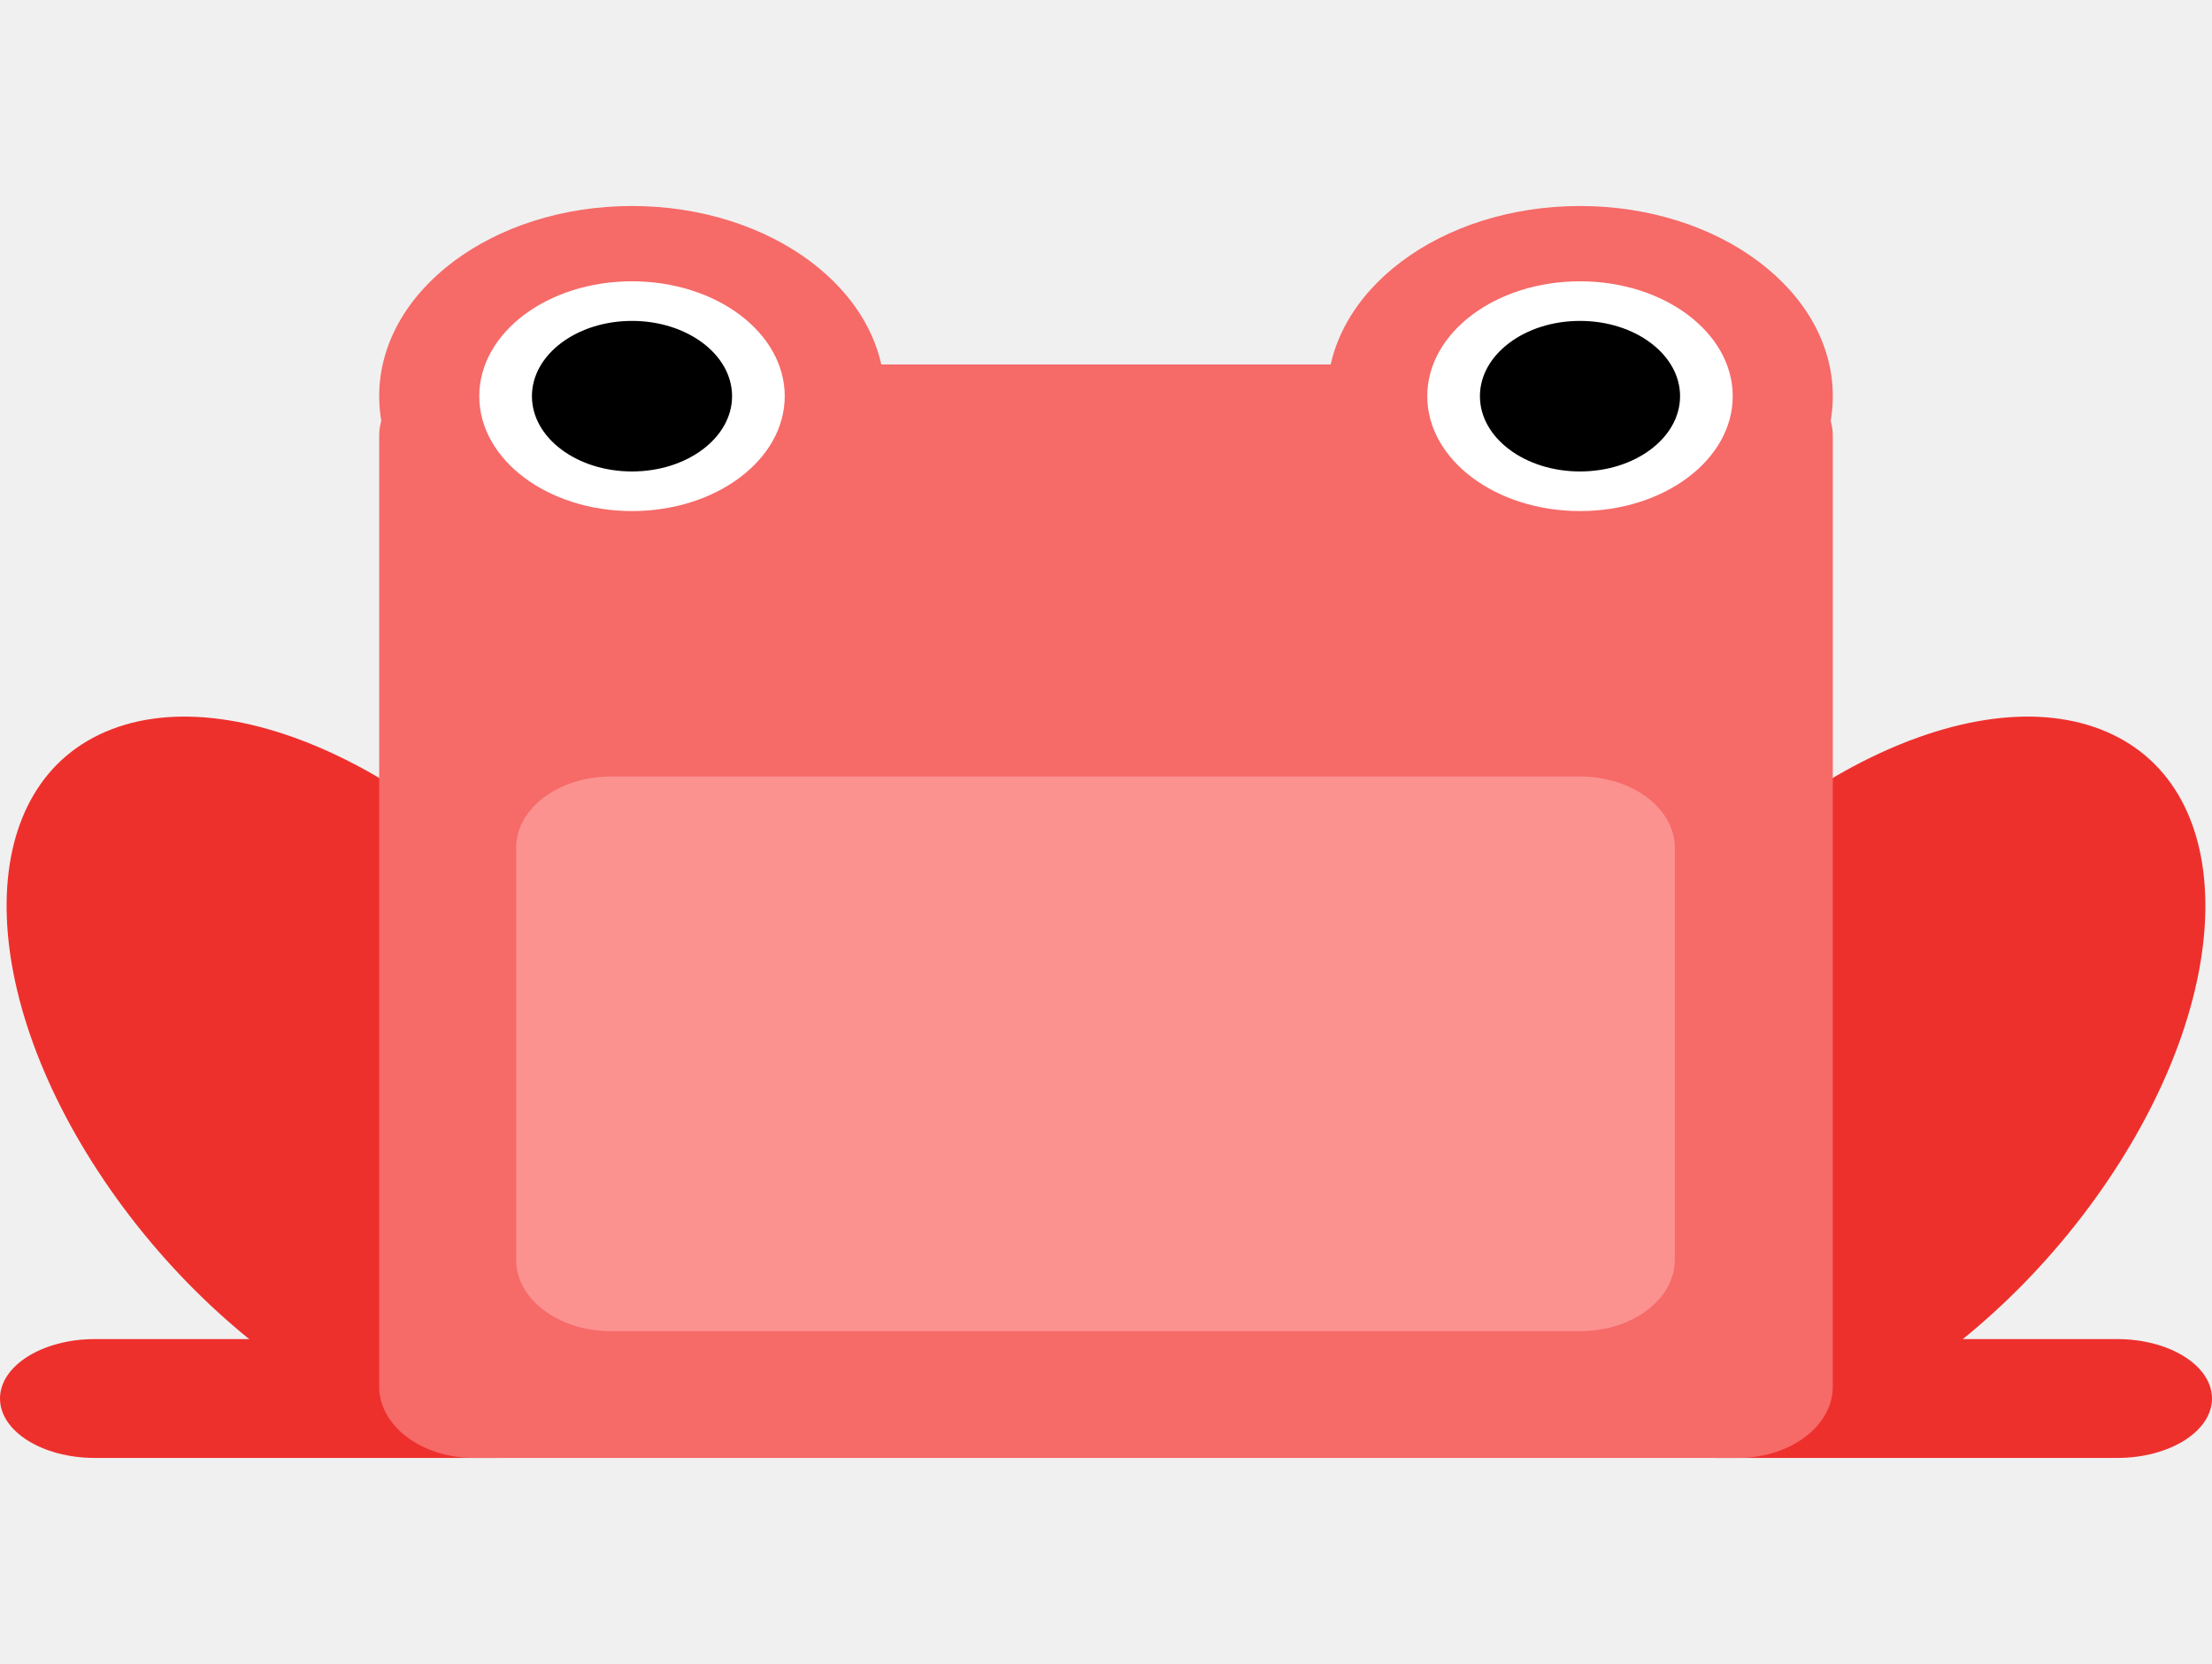
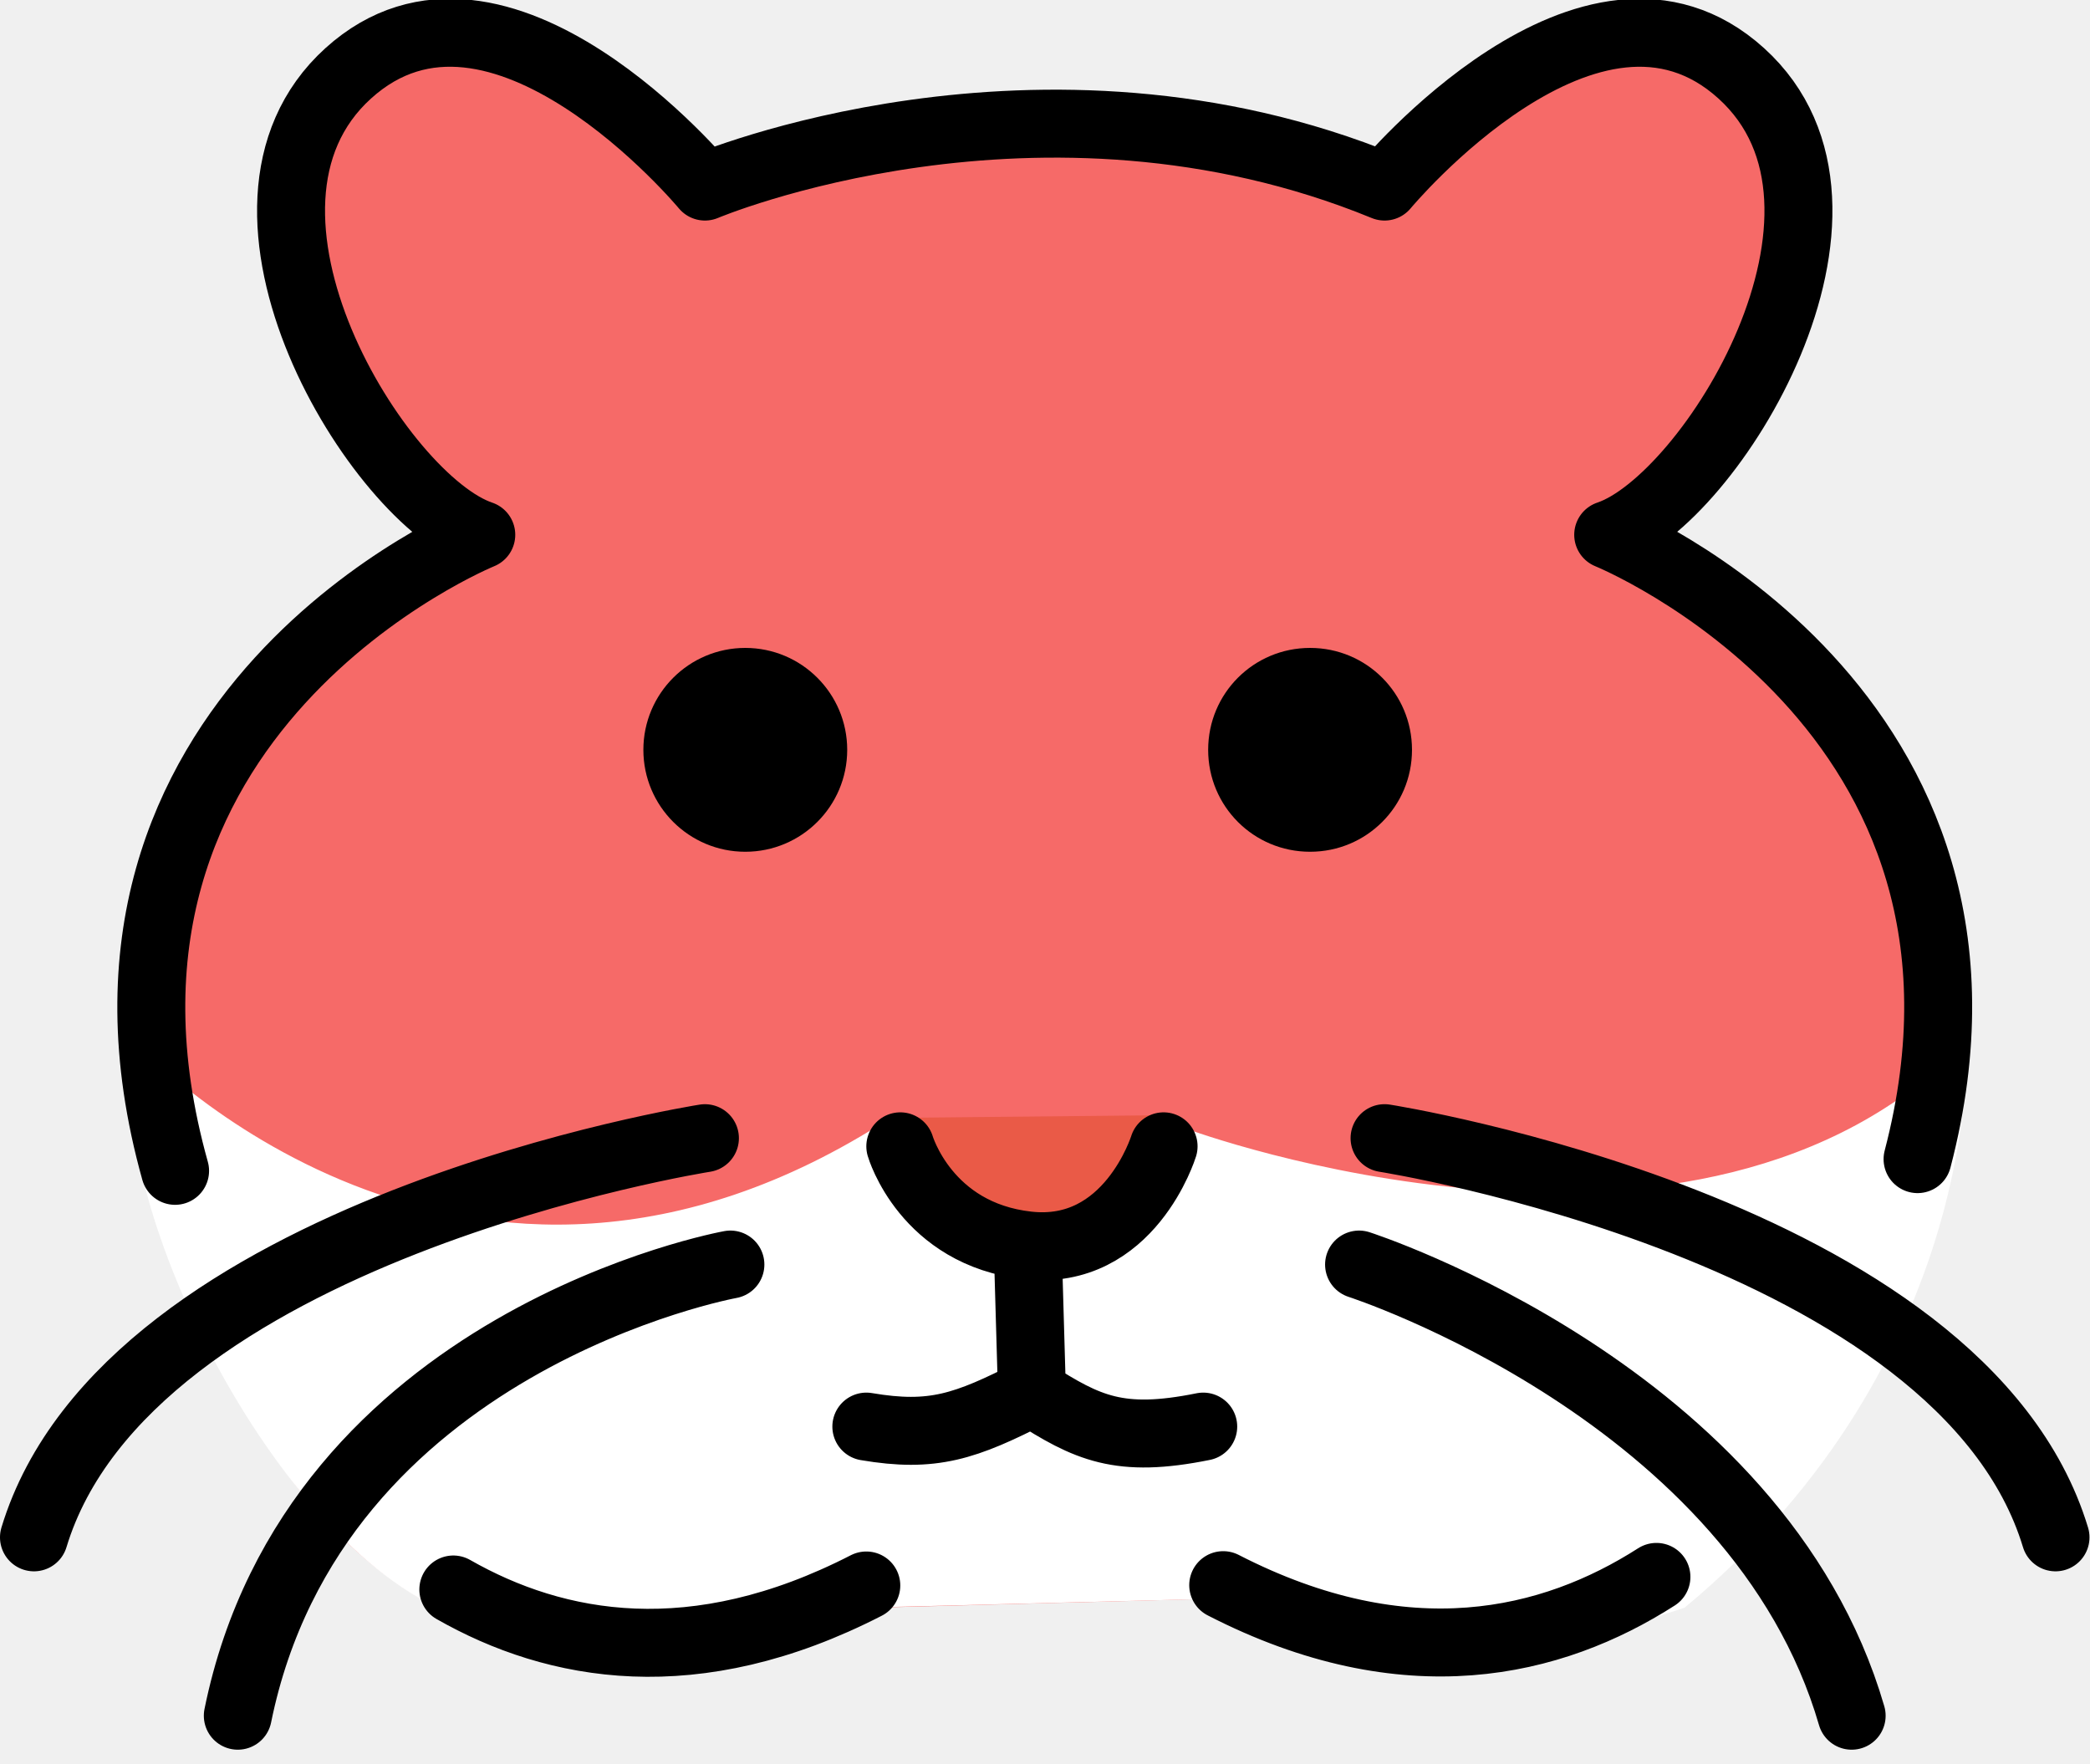
- <svg xmlns="http://www.w3.org/2000/svg" width="210px" height="158px" viewBox="0 0 210 210" preserveAspectRatio="none" version="1.1">
-   <defs />
-   <g id="Page-1" stroke="none" stroke-width="1" fill="none" fill-rule="evenodd" transform="translate(0, 26)">
-     <g id="frog-red" transform="translate(-13, 0)">
-       <circle id="Oval-29" fill="#F66A68" cx="73" cy="24" r="24" />
-       <circle id="Oval-29" fill="#F66A68" cx="163" cy="24" r="24" />
-       <g id="frog-green-+-Rectangle-30" transform="translate(0, 54)" fill="#EE302D">
-         <ellipse id="frog-green" transform="translate(46.53819, 57.02658) rotate(-27) translate(-46.53819, -57.02658) " cx="46.538" cy="57.027" rx="26.5" ry="50.5" />
-         <rect id="Rectangle-30" x="13" y="89" width="56" height="15" rx="9" />
-       </g>
-       <g id="frog-green-+-Rectangle-30" transform="translate(189, 111.5) scale(-1, 1) translate(-189, -111.5) translate(142, 54)" fill="#EE302D">
-         <ellipse id="frog-green" transform="translate(46.53819, 57.02658) rotate(-27) translate(-46.53819, -57.02658) " cx="46.538" cy="57.027" rx="26.5" ry="50.5" />
-         <rect id="Rectangle-30" x="13" y="89" width="56" height="15" rx="9" />
-       </g>
-       <rect id="Rectangle-30" fill="#F66A68" x="49" y="20" width="138" height="138" rx="9" />
-       <circle id="Oval-37" stroke="#FFFFFF" stroke-width="5" fill="#000000" cx="73" cy="24" r="12" />
-       <circle id="Oval-37" stroke="#FFFFFF" stroke-width="5" fill="#000000" cx="163" cy="24" r="12" />
-       <rect id="Rectangle-33" fill="#FB9290" x="62" y="72" width="110" height="70" rx="9" />
+ <svg xmlns="http://www.w3.org/2000/svg" xmlns:xlink="http://www.w3.org/1999/xlink" viewBox="0 0 128.167 108.125" fill="#fff" fill-rule="evenodd" stroke="#000" stroke-linecap="round" stroke-linejoin="round">
+   <use xlink:href="#A" x="2.083" y="1.042" />
+   <symbol id="A" overflow="visible">
+     <g stroke="none" fill-rule="nonzero">
+       <path d="M26.483 30.878S.442 37.649 8.254 72.024s33.333 28.125 33.333 28.125l9.896-2.604 19.792-.521s18.75 5.729 29.688-.521 16.146-25.521 16.146-25.521V56.399L111.9 44.94l-8.854-8.854-5.208-4.167s15.625-14.583 10.417-23.958-8.854-11.979-23.958.521l-2.604 2.083S61.379.67 41.067 10.045c0 0-10.417-16.667-24.479-6.25l-1.042 10.417s3.646 16.667 10.937 16.667z" fill="#F66A68" />
+       <path d="M6.342 62.995s19.965 21.527 46.181 4.515c0 0 2.431 9.202 7.985 7.813s10.244-7.119 10.244-7.119 31.423 11.631 47.744-5.381c0 0 1.129 19.444-17.275 34.723 0 0-16.927 6.077-29.948-.521l-20.485.521s-15.798 5.556-26.735-.348S3.913 70.462 6.344 62.995z" />
+       <path d="M52.525 67.511l17.448-.173s-1.431 8.204-7.942 8.204-9.504-8.029-9.504-8.029z" fill="#ea5a47" />
+       <path d="M37.371 44.94a6.24 6.24 0 1 1 12.5 0 6.24 6.24 0 1 1-12.5 0zm34.635 0c0-3.462 2.787-6.25 6.25-6.25s6.25 2.788 6.25 6.25-2.787 6.25-6.25 6.25-6.25-2.788-6.25-6.25z" fill="#000" />
    </g>
-   </g>
+     <path d="M53.127 69.253s1.563 5.381 7.813 6.077 8.333-6.077 8.333-6.077M60.94 75.33l.26 9.027c3.396 2.179 5.358 3.125 10.504 2.083m-20.66 0c4.079.694 6.077 0 10.156-2.083m11.729 11.806c11.244 5.779 20.177 3.587 26.567-.506m-90.842-24.9C.767 42.582 27.431 31.753 27.431 31.753c-6.25-2.083-17.36-19.964-8.16-28.298s21.875 6.944 21.875 6.944 20.508-8.681 41.677 0c0 0 12.673-15.277 21.875-6.944s-1.91 26.215-8.16 28.298c0 0 26.213 10.61 18.971 38.286m-89.792 26.39c6.287 3.588 14.792 5.167 25.325-.246m-9.896-27.429S5.729 74.31 0 93.232m42.708-16.729S17.183 81.122 12.5 104.17m70.323-35.417s35.417 5.556 41.146 24.479M81.26 76.503s24.465 7.875 30.208 27.667" fill="none" stroke-width="4.167" stroke-miterlimit="10" />
+   </symbol>
</svg>
